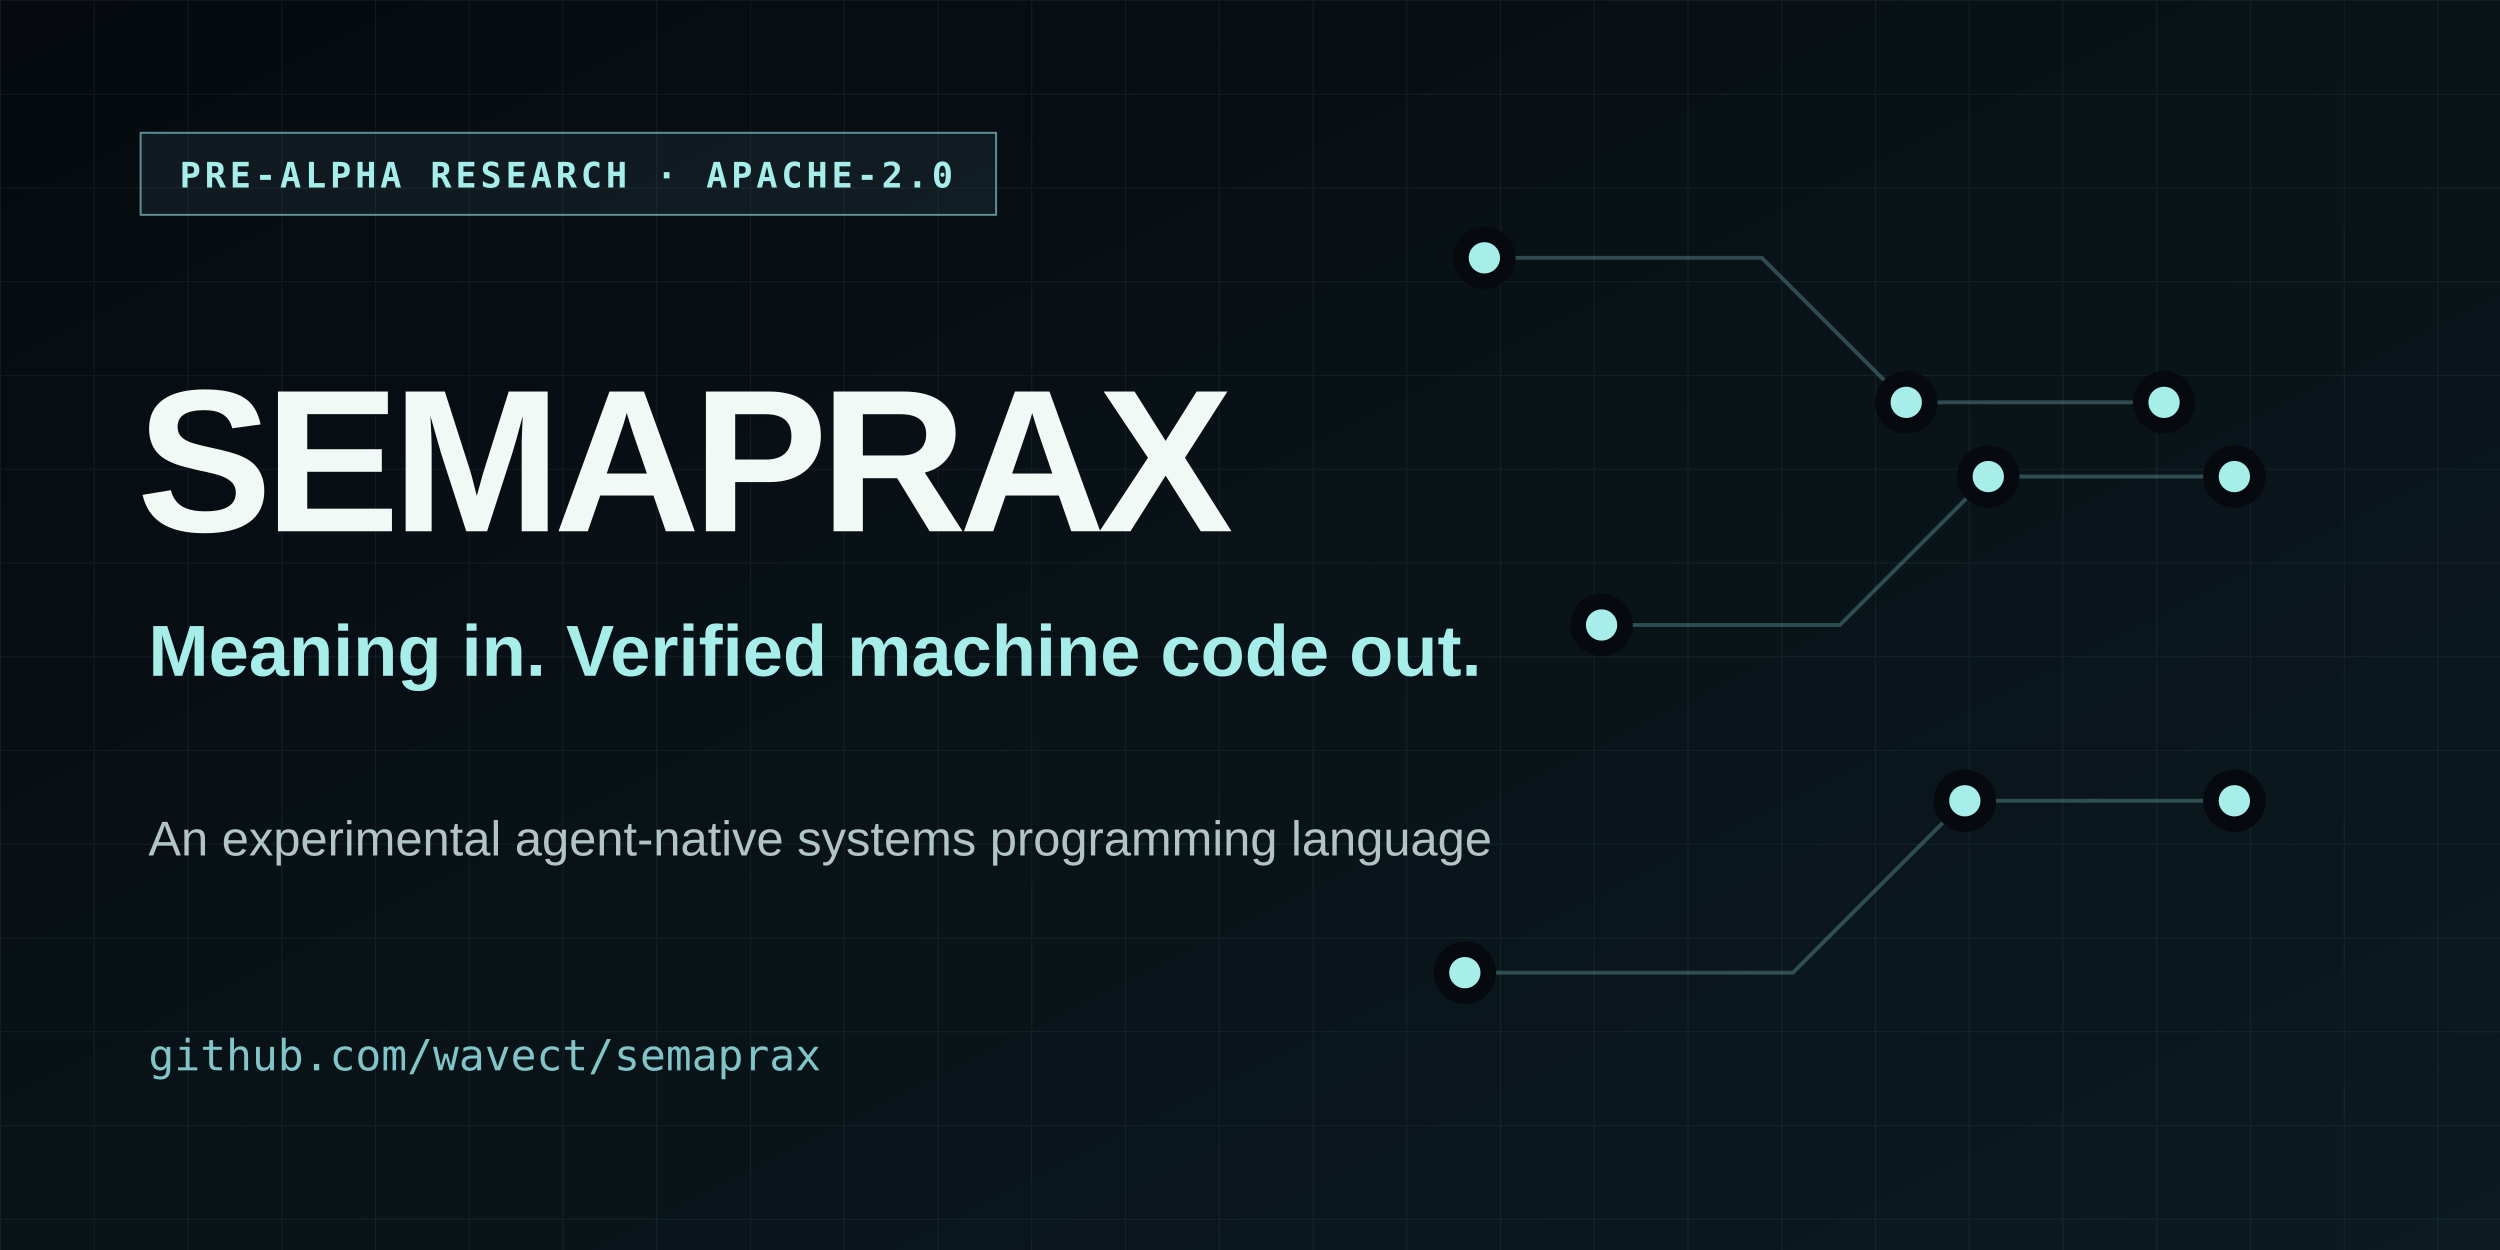
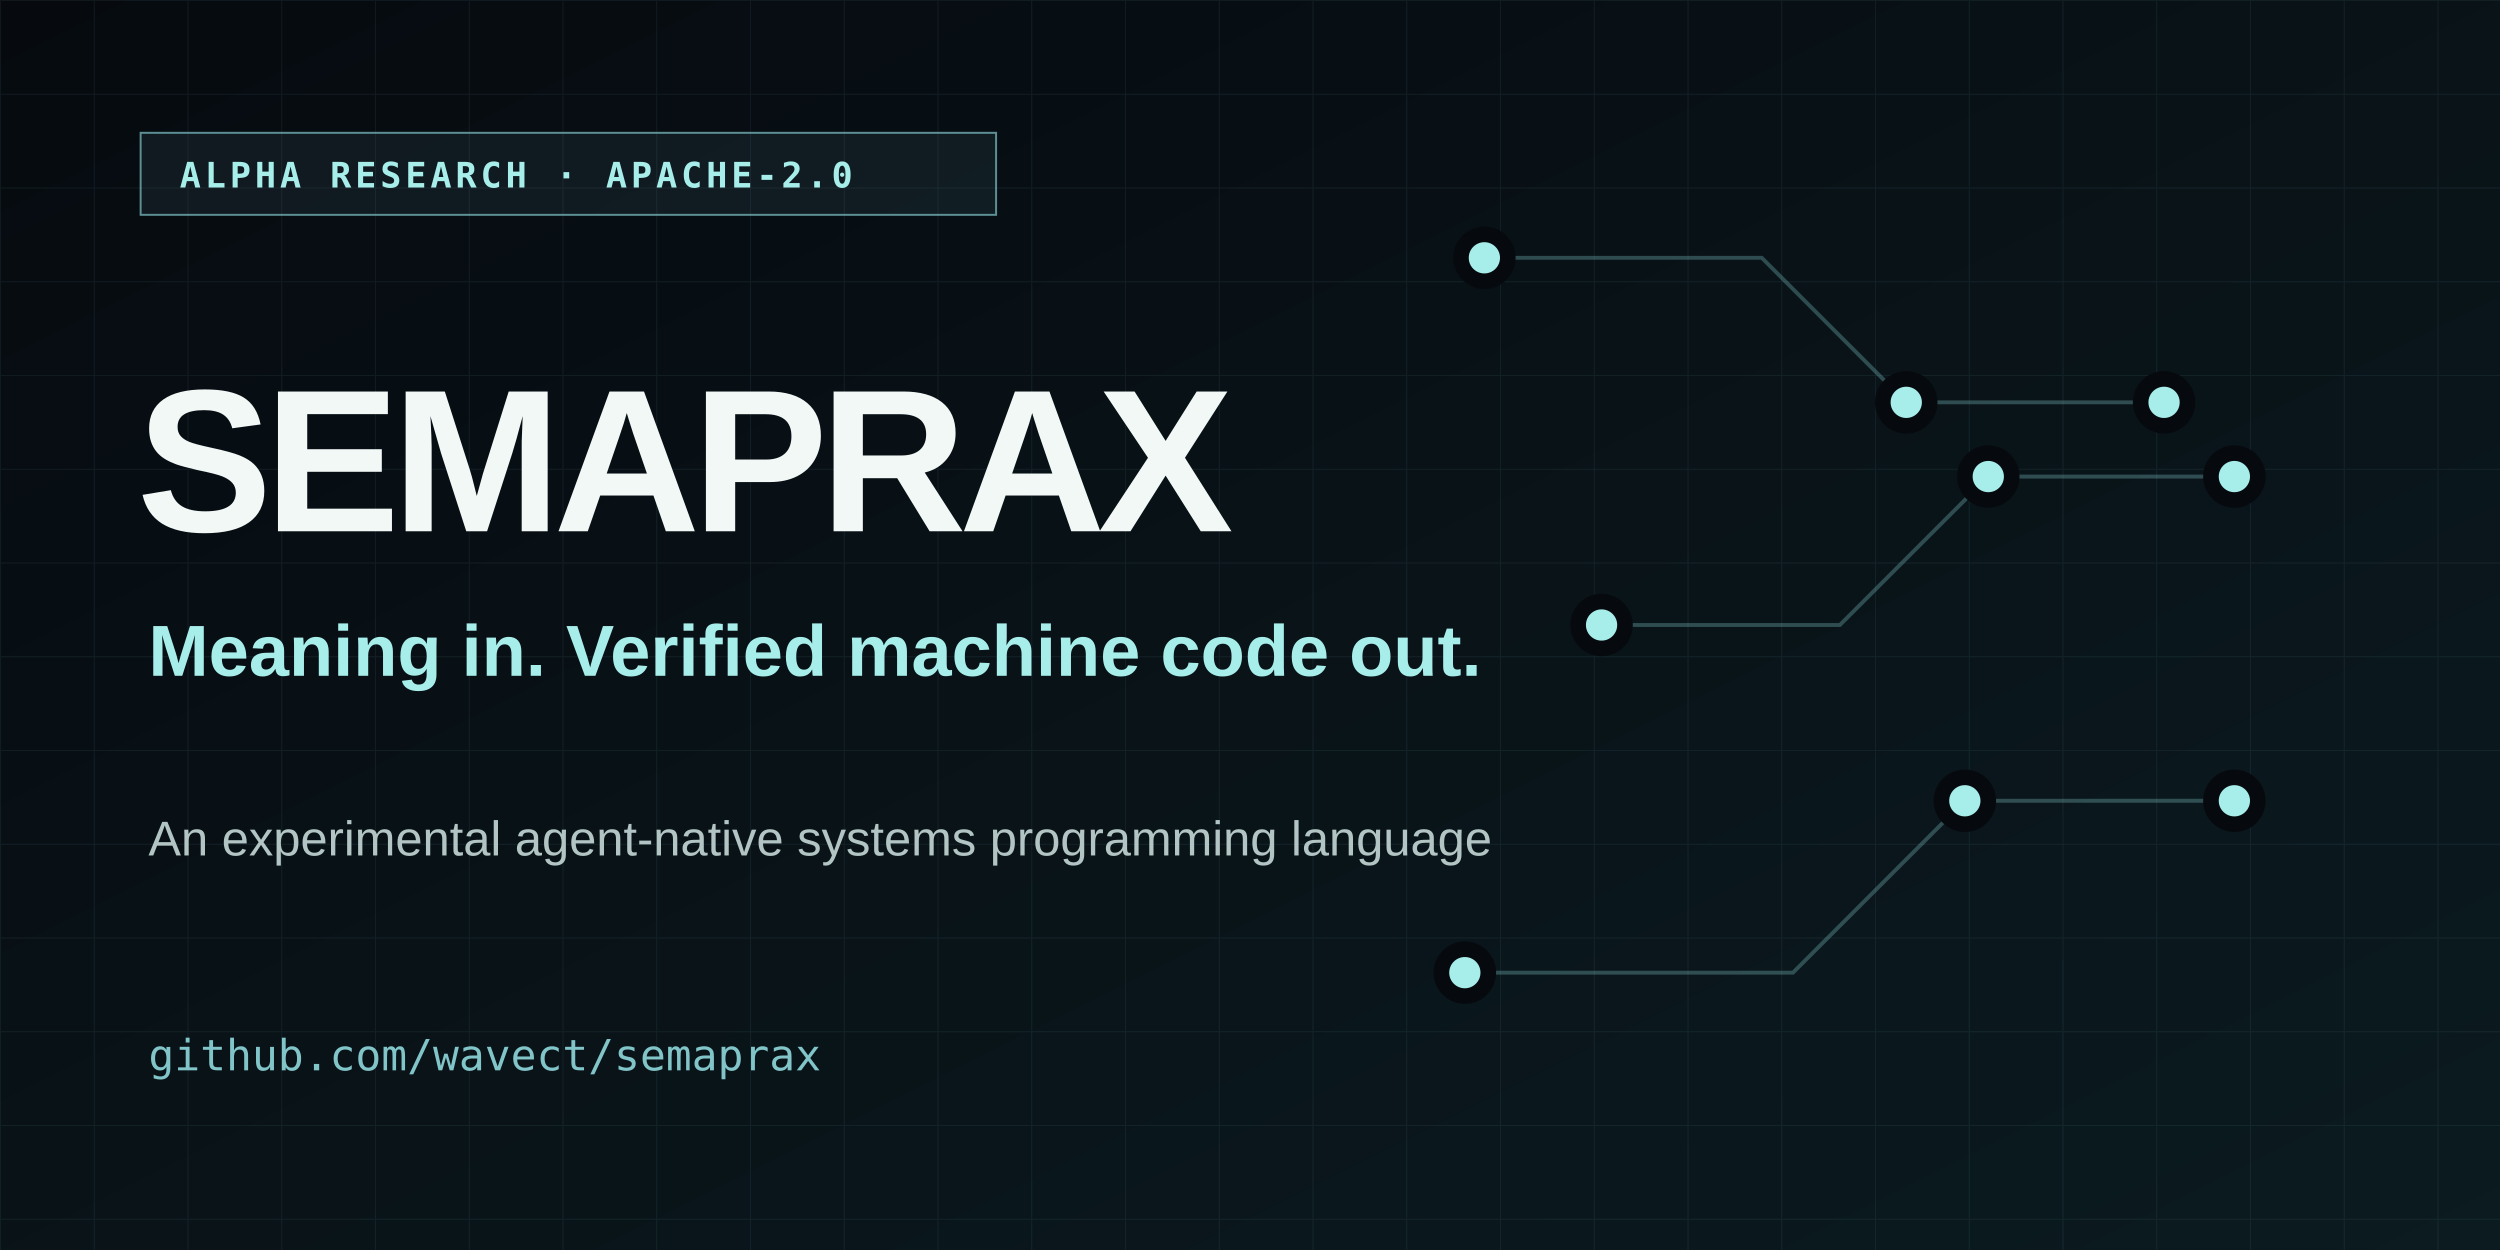
<svg xmlns="http://www.w3.org/2000/svg" width="1280" height="640" viewBox="0 0 1280 640" role="img" aria-labelledby="title description">
  <description id="description">Semaprax, meaning in and verified machine code out.</description>
  <defs>
    <linearGradient id="surface" x1="0" y1="0" x2="1" y2="1">
      <stop offset="0" stop-color="#060a0f" />
      <stop offset="1" stop-color="#0b1b20" />
    </linearGradient>
    <pattern id="grid" width="48" height="48" patternUnits="userSpaceOnUse">
      <path d="M48 0H0V48" fill="none" stroke="#81c5c9" stroke-opacity="0.08" />
    </pattern>
  </defs>
  <rect width="1280" height="640" fill="url(#surface)" />
  <rect width="1280" height="640" fill="url(#grid)" />
  <path d="M760 132h142l74 74h132M820 320h122l76-76h126M750 498h168l88-88h138" fill="none" stroke="#81c5c9" stroke-opacity="0.32" stroke-width="2" />
  <g fill="#a7eeeb" stroke="#060a0f" stroke-width="8">
    <circle cx="760" cy="132" r="12" />
    <circle cx="976" cy="206" r="12" />
    <circle cx="1108" cy="206" r="12" />
    <circle cx="820" cy="320" r="12" />
    <circle cx="1018" cy="244" r="12" />
    <circle cx="1144" cy="244" r="12" />
    <circle cx="750" cy="498" r="12" />
    <circle cx="1006" cy="410" r="12" />
    <circle cx="1144" cy="410" r="12" />
  </g>
  <rect x="72" y="68" width="438" height="42" fill="#81c5c9" fill-opacity="0.08" stroke="#81c5c9" stroke-opacity="0.7" />
-   <text x="92" y="96" fill="#a7eeeb" font-family="ui-monospace, SFMono-Regular, Menlo, monospace" font-size="18" font-weight="700" letter-spacing="2">PRE-ALPHA RESEARCH · APACHE-2.0</text>
+   <text x="92" y="96" fill="#a7eeeb" font-family="ui-monospace, SFMono-Regular, Menlo, monospace" font-size="18" font-weight="700" letter-spacing="2">ALPHA RESEARCH · APACHE-2.0</text>
  <text x="70" y="272" fill="#f2f8f6" font-family="Arial, Helvetica, sans-serif" font-size="104" font-weight="800" letter-spacing="-4">SEMAPRAX</text>
  <text x="76" y="346" fill="#a7eeeb" font-family="Arial, Helvetica, sans-serif" font-size="37" font-weight="700">Meaning in. Verified machine code out.</text>
  <text x="76" y="438" fill="#b2c4c3" font-family="Arial, Helvetica, sans-serif" font-size="25">An experimental agent-native systems programming language</text>
  <text x="76" y="548" fill="#81c5c9" font-family="ui-monospace, SFMono-Regular, Menlo, monospace" font-size="22">github.com/wavect/semaprax</text>
</svg>
